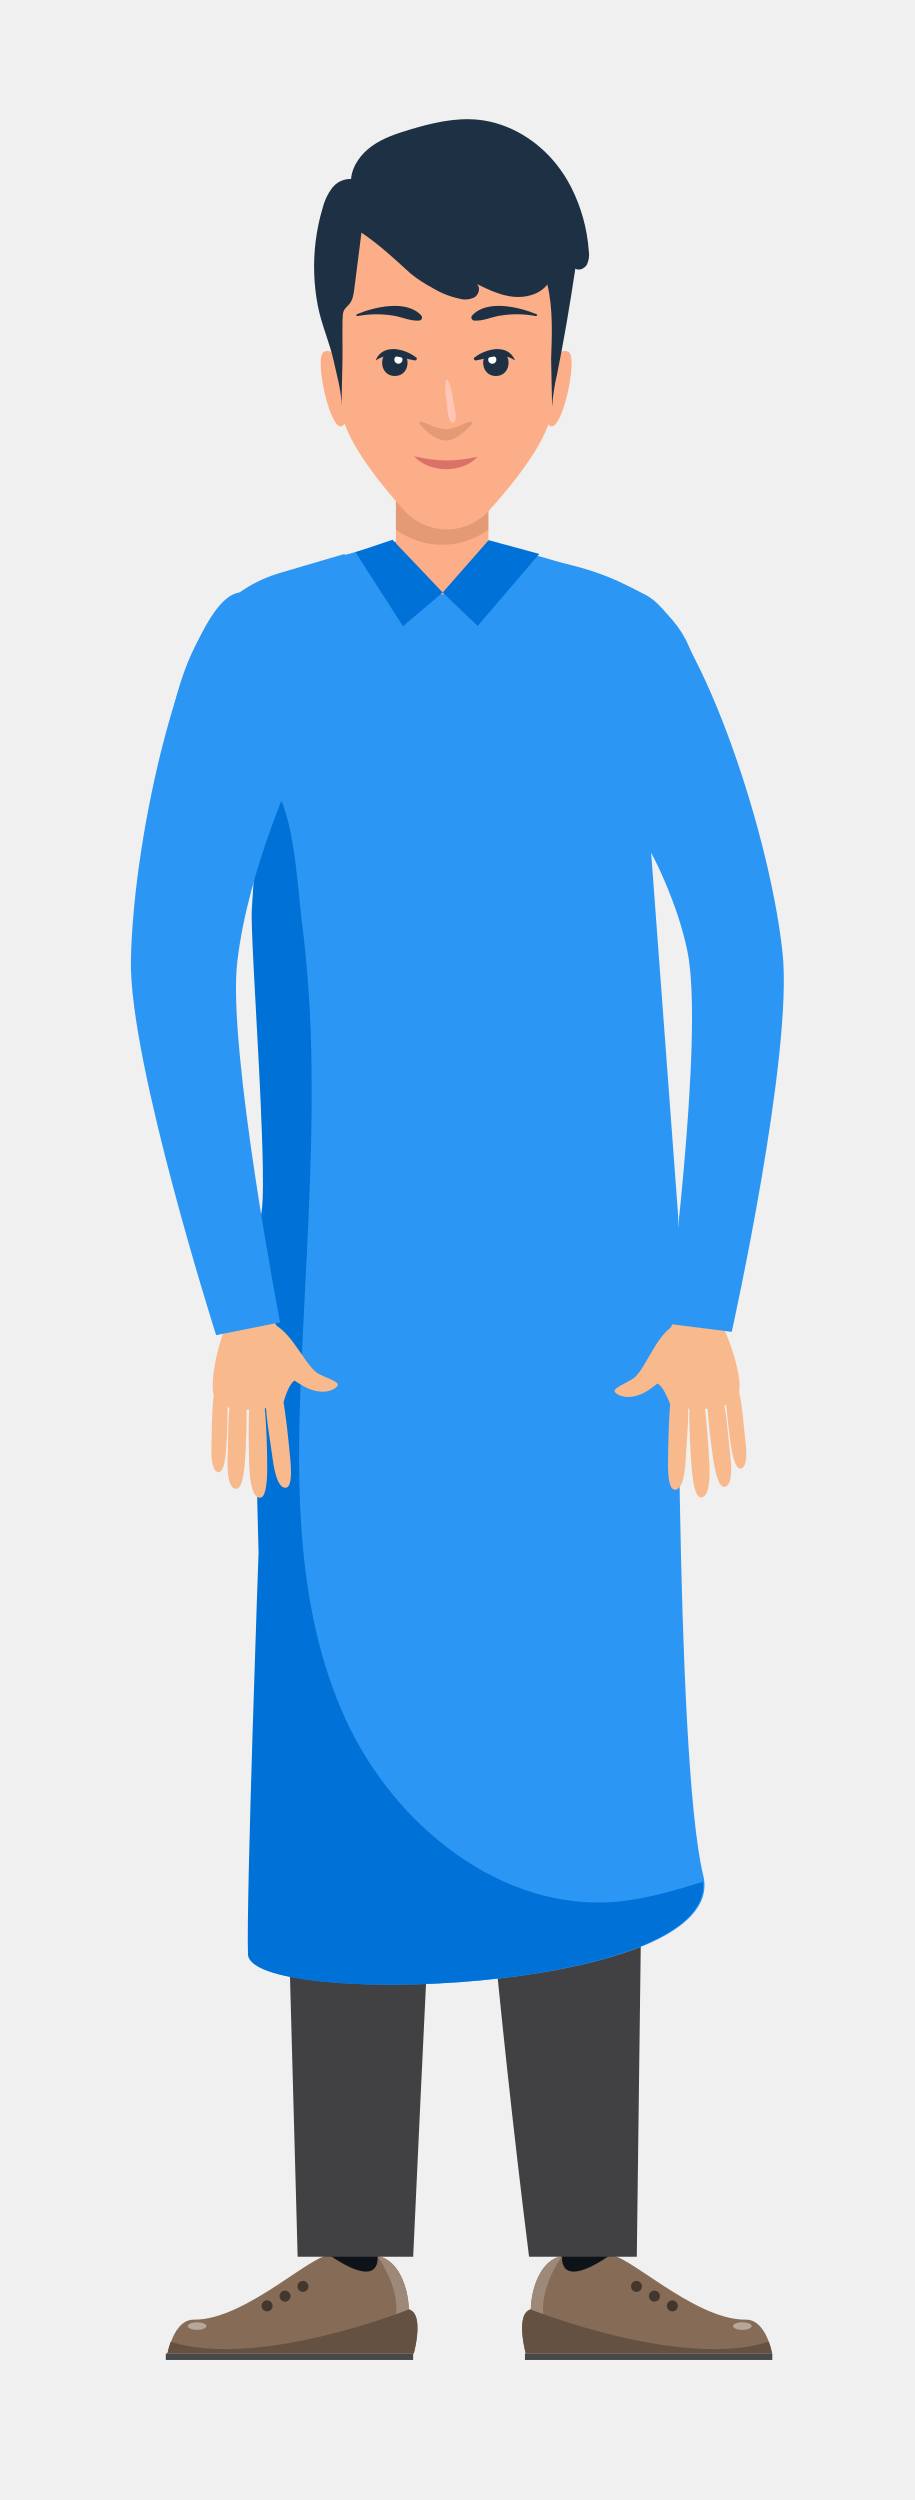
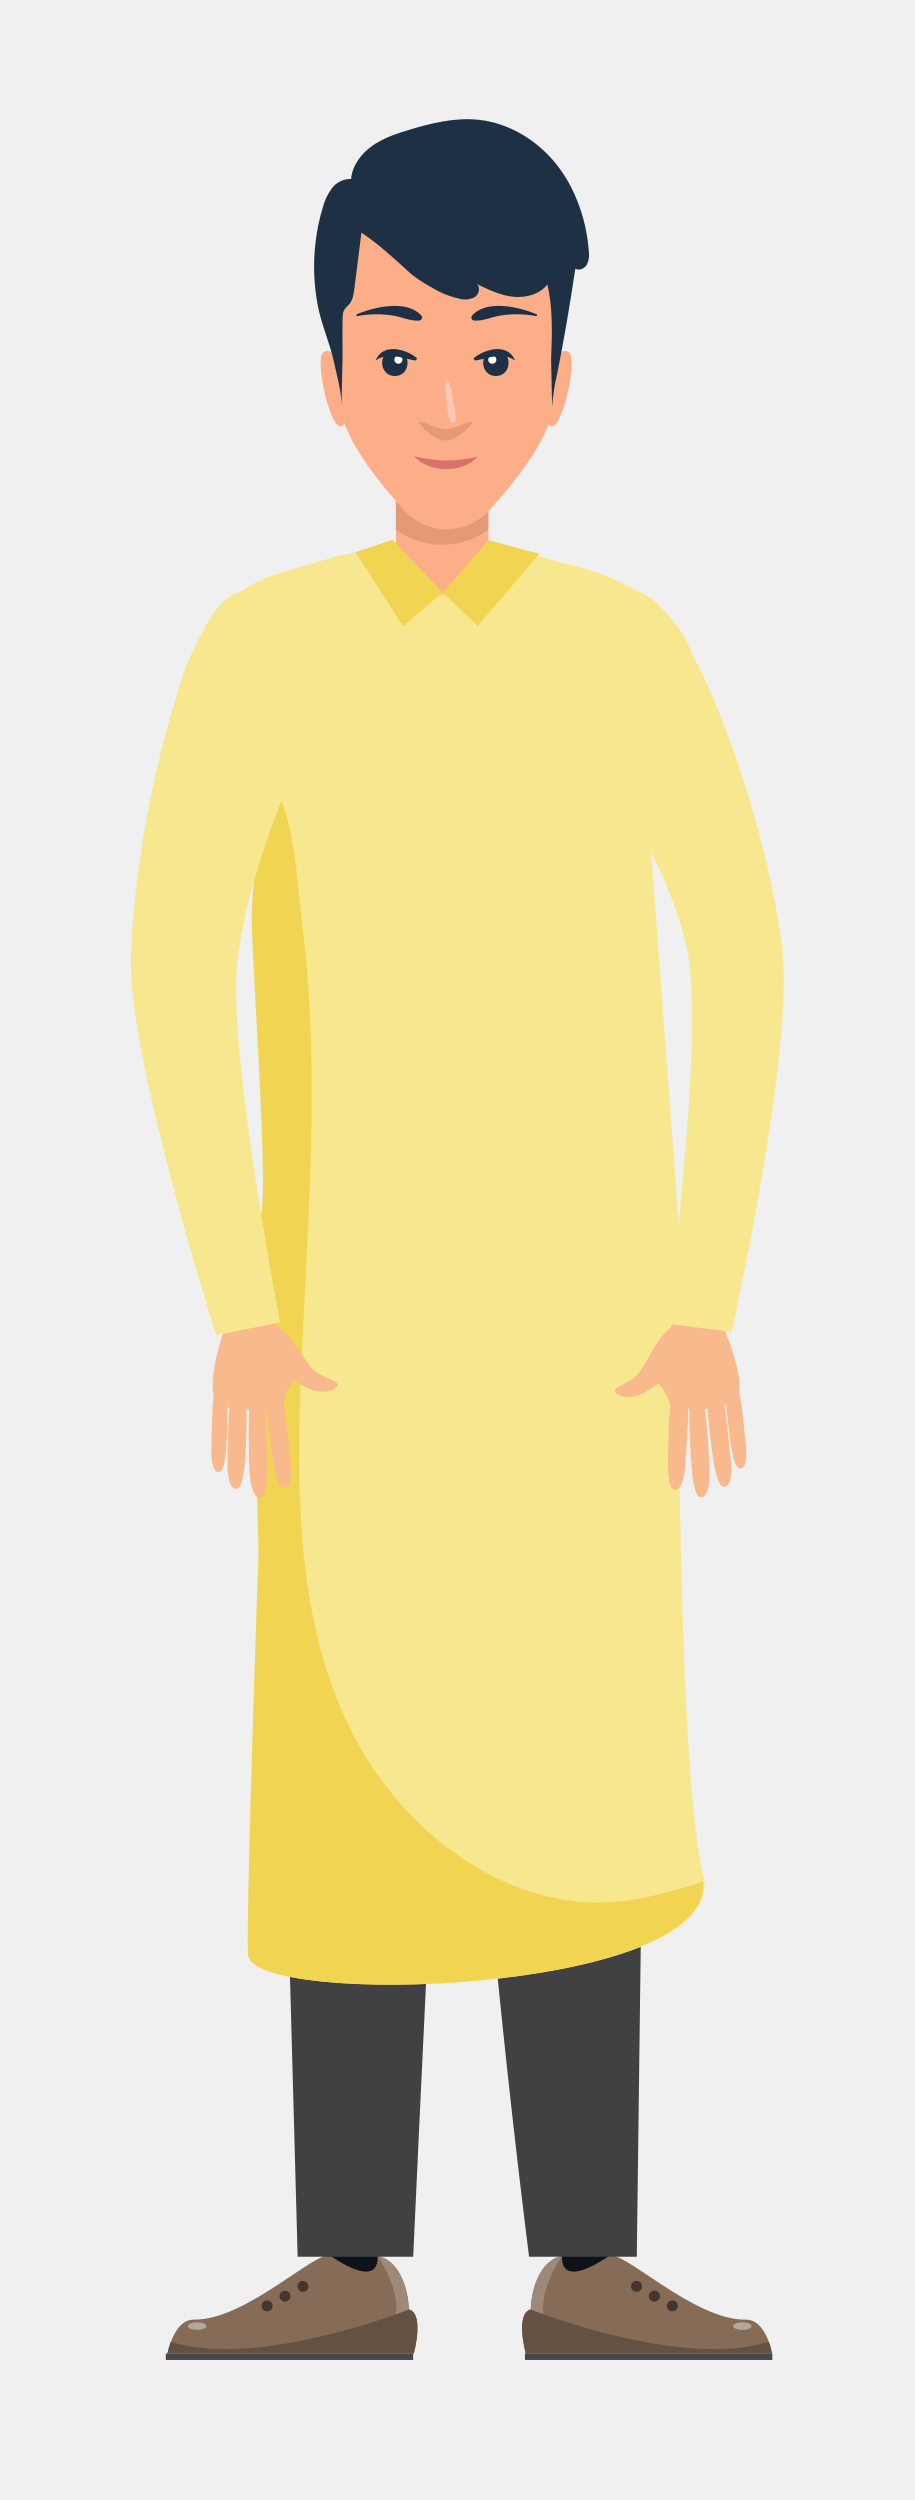
<svg xmlns="http://www.w3.org/2000/svg" viewBox="0 0 300.52 821.26">
  <defs>
-     <style>.cls-1{fill:#0e131a;}.cls-2{fill:#866c57;}.cls-3{fill:#9e8979;}.cls-4{fill:#474849;}.cls-5{fill:#655141;}.cls-6{fill:#43362c;}.cls-7{fill:#b6a79a;}.cls-8{fill:#414042;}.cls-9{fill:#2b96f4;}.cls-10{fill:#0071d6;}.cls-11{fill:#fcae88;}.cls-12{fill:#b06d4d;opacity:0.32;}.cls-13{fill:#f8ba8c;}.cls-14{fill:#1e3144;}.cls-15{fill:#fff;}.cls-16{fill:#db7269;}.cls-17{fill:#ffc5b6;}</style>
+     <style>.cls-1{fill:#0e131a;}.cls-2{fill:#866c57;}.cls-3{fill:#9e8979;}.cls-4{fill:#474849;}.cls-5{fill:#655141;}.cls-6{fill:#43362c;}.cls-7{fill:#b6a79a;}.cls-8{fill:#414042;}.cls-9{fill:#f7e88f;}.cls-10{fill:#f2d453;}.cls-11{fill:#fcae88;}.cls-12{fill:#b06d4d;opacity:0.32;}.cls-13{fill:#f8ba8c;}.cls-14{fill:#1e3144;}.cls-15{fill:#fff;}.cls-16{fill:#db7269;}.cls-17{fill:#ffc5b6;}</style>
  </defs>
  <g id="OBJECT">
    <g id="doctor">
      <polygon class="cls-1" points="201.35 756.89 202.73 723.68 184.85 723.68 183.47 756.89 201.35 756.89" />
      <path class="cls-2" d="M253.64,773.14H172.72s-1.88-6.78-.95-11.09c.35-1.68,1.14-3,2.62-3.37,0-5.28,2.5-16.13,10.28-17.52h0c0,.38-1.42,11.23,15.3,0,4.16-2.79,27.73,21.11,45.05,20.85,4-.06,6.35,4,7.54,7.26A24.47,24.47,0,0,1,253.64,773.14Z" />
      <path class="cls-3" d="M184.67,741.05c-.24.33-9.17,12.9-5.33,22.37a22.3,22.3,0,0,1-7.57-1.49c.35-1.67,1.14-3,2.62-3.36,0-5.29,2.5-16.13,10.28-17.52Z" />
      <rect class="cls-4" x="172.45" y="773.14" width="81.25" height="2.12" />
      <path class="cls-5" d="M253.64,773.14H172.72s-3.62-13.07,1.67-14.46c0,0,49.43,19.76,78.17,10.59A24.47,24.47,0,0,1,253.64,773.14Z" />
      <path class="cls-6" d="M210.9,751.09a1.81,1.81,0,1,1-1.8-1.81A1.8,1.8,0,0,1,210.9,751.09Z" />
      <path class="cls-6" d="M216.79,754.29a1.81,1.81,0,1,1-1.81-1.81A1.81,1.81,0,0,1,216.79,754.29Z" />
      <path class="cls-6" d="M222.68,757.49a1.81,1.81,0,1,1-1.81-1.81A1.81,1.81,0,0,1,222.68,757.49Z" />
      <path class="cls-7" d="M246.92,764.13c0,.68-1.37,1.24-3.06,1.24s-3.06-.56-3.06-1.24,1.37-1.24,3.06-1.24S246.92,763.44,246.92,764.13Z" />
      <polygon class="cls-1" points="107.26 756.89 105.88 723.68 123.75 723.68 125.14 756.89 107.26 756.89" />
      <path class="cls-2" d="M55,773.14h80.92s1.88-6.78,1-11.09c-.35-1.68-1.14-3-2.62-3.37,0-5.28-2.5-16.13-10.28-17.52h0c0,.38,1.42,11.23-15.3,0-4.16-2.79-27.73,21.11-45,20.85-4.05-.06-6.35,4-7.54,7.26A24.47,24.47,0,0,0,55,773.14Z" />
      <path class="cls-3" d="M123.94,741.05c.24.33,9.17,12.9,5.33,22.37a22.3,22.3,0,0,0,7.57-1.49c-.35-1.67-1.14-3-2.62-3.36,0-5.29-2.5-16.13-10.28-17.52Z" />
      <rect class="cls-4" x="54.47" y="773.14" width="81.25" height="2.12" />
      <path class="cls-5" d="M55,773.14h80.92s3.62-13.07-1.67-14.46c0,0-49.44,19.76-78.17,10.59A24.47,24.47,0,0,0,55,773.14Z" />
      <path class="cls-6" d="M97.71,751.09a1.81,1.81,0,1,0,1.8-1.81A1.8,1.8,0,0,0,97.71,751.09Z" />
      <path class="cls-6" d="M91.82,754.29a1.81,1.81,0,1,0,1.81-1.81A1.81,1.81,0,0,0,91.82,754.29Z" />
      <path class="cls-6" d="M85.93,757.49a1.81,1.81,0,1,0,1.81-1.81A1.81,1.81,0,0,0,85.93,757.49Z" />
      <path class="cls-7" d="M61.69,764.13c0,.68,1.37,1.24,3.06,1.24s3.06-.56,3.06-1.24-1.37-1.24-3.06-1.24S61.69,763.44,61.69,764.13Z" />
      <path class="cls-8" d="M88.3,395.16l9.48,346.19h37.95c6.67-146.07,14.2-288.06,14.2-288.06s2.47,117.23,23.87,288.06h35.39l4.4-346.19Z" />
    </g>
    <path class="cls-9" d="M214.27,401.62c-20.33,15.45-102.3,13.13-124.5-.92-7.44-16.23-3.22-140.79-3.22-140.79S69,204.54,74.1,198.79c10.32-11.69,70.69-24.22,70.69-24.22s64.23,14.18,71.26,24.22c3.41,4.88-5.71,50.08-3.15,98.89C215.62,349.35,218.48,383.84,214.27,401.62Z" />
    <path class="cls-9" d="M226.28,212.27c-10.56-24.7-49.52-28.67-49.52-28.67l-4.29-1.19L160.68,192,152,196.41h-6.21l-12.93-1.23H126.2L123,192l-9.9-10c-3.37,1-9.59,2.81-20.43,6-36.78,10.62-37.4,53-44.52,99.3-2,13.33,3.2,36.5,4.57,39.34,2.38,4.95,10.92,13.89,14.22,12.75,5.25-1.8,8.17-3.78,8.09-12.11-.07-8.67,2.52-17.74,3.32-25.53v0a258.21,258.21,0,0,1,6.75-38s-1.26,25.06-2,35,6.09,95.64,2.67,101.45S85.39,510,85.39,510s-4.09,114-3.48,132c.61,17.72,152.51,13.1,149.47-23.78A13.77,13.77,0,0,0,231,616c-9.49-38.91-8.2-216.23-8.2-216.23L213.9,280.08a121.7,121.7,0,0,1,13.66,33.59c1.47,6.22,2,15,2.11,24l.53-.11a23.14,23.14,0,0,1,6-.08c1.09-1,4.42-3.48,4.21-1.85s1.38,1.27,1.61,1.22c3.83-4.39,8.5-6,14.2-15.94C256,279,235.73,234.31,226.28,212.27Z" />
    <path class="cls-10" d="M81.46,642c-.61-18.08,3.48-132,3.48-132s-3-104.09.46-109.89S82,308.51,82.73,298.61s2-35,2-35a259.09,259.09,0,0,0-6.74,38c-.27-16.38,1.75-32,10-44.68,8.48,5.32,9.77,35,11.06,44.78a418.45,418.45,0,0,1,3.28,49c.45,33.41-2,66.76-3.42,100.13-1.62,38.47-1.44,78.43,14.42,113.52s51.49,64,89.82,60.32c9.51-.93,18.67-3.74,27.84-6.52C234,655.08,82.07,659.7,81.46,642Z" />
    <rect class="cls-11" x="130.06" y="158.47" width="30.38" height="36.74" />
    <path class="cls-12" d="M130.06,158.47V174a25.7,25.7,0,0,0,30.38,0V158.47Z" />
    <path class="cls-13" d="M242.71,457.72c2-7.12-8-33.05-14-32.9C223.7,425,215.66,445,216,454.5c1.94,1.09,3.37,4.92,4.16,6.78S240.73,464.85,242.71,457.72Z" />
    <path class="cls-13" d="M227.2,482c-.42-5.18-.89-13.32-.74-20.43a15.84,15.84,0,0,0,4.82-1c1,6.6,1.45,15,1.74,20,.41,7.33-.6,11.07-2.55,11.32C228.8,492.15,227.72,488.72,227.2,482Z" />
    <path class="cls-13" d="M234.28,479.24c-.72-4.83-1.69-12.44-2-19.1a19.81,19.81,0,0,0,5.11-1.38c1.43,6.14,1.89,14.29,2.47,19,.86,6.84.09,10.37-1.8,10.66C236.47,488.68,235.21,485.5,234.28,479.24Z" />
    <path class="cls-13" d="M240.08,474.59c-.62-4.12-1.45-10.62-1.69-16.3a16.34,16.34,0,0,0,4.37-1.18c1.22,5.25,1.6,12.19,2.11,16.22.73,5.84.07,8.85-1.54,9.1C242,482.65,240.87,479.94,240.08,474.59Z" />
    <path class="cls-13" d="M219.45,479.69c.09-4.88.14-14.33,1-20.94,1.62.14,4,1.6,5.53,1.26.39,6.3-.51,14.4-.71,19.16-.29,6.89-1.63,10.24-3.54,10.22C220.05,489.37,219.33,486,219.45,479.69Z" />
    <path class="cls-13" d="M208.27,452.64c3.82-3,7.17-13.75,12.93-17.1.88,1.38,5.28,8.1,6.49,9.12-4.78,4.13-10.37,9-14.27,11.74-5.66,3.94-10.28,2.42-11.41.89C201,456,206.34,454.18,208.27,452.64Z" />
    <path class="cls-9" d="M240.38,437.52l-21.3-2.69s12.52-94.52,6.72-122.45c-6.42-30.95-29.71-61.6-29.71-61.6s-1.28-61.71,15.19-55.65,41.09,74.7,45.78,117.74C260.68,346.08,240.38,437.52,240.38,437.52Z" />
    <path class="cls-13" d="M70.35,458.91c-2.54-7,5.26-33.6,11.29-33.93,5-.28,14.64,19.09,15.1,28.55-1.85,1.25-3,5.18-3.61,7.1S72.91,465.85,70.35,458.91Z" />
    <path class="cls-13" d="M87.78,481.88c0-5.2-.19-13.35-.91-20.42a16.13,16.13,0,0,1-4.9-.63c-.5,6.66-.23,15.06-.11,20.11.18,7.33,1.5,11,3.46,11.08C87,492.1,87.8,488.59,87.78,481.88Z" />
    <path class="cls-13" d="M80.5,479.67c.32-4.87.67-12.53.42-19.2a19.82,19.82,0,0,1-5.21-1c-.93,6.24-.72,14.39-.93,19.14-.3,6.89.75,10.35,2.65,10.49C79.07,489.26,80.07,486,80.5,479.67Z" />
    <path class="cls-13" d="M74.34,475.51c.28-4.16.58-10.7.37-16.39a16.42,16.42,0,0,1-4.46-.82c-.78,5.33-.61,12.28-.78,16.34-.26,5.88.64,8.83,2.26,8.95C73.13,483.69,74,480.9,74.34,475.51Z" />
    <path class="cls-13" d="M95.32,478.93c-.49-4.86-1.3-14.28-2.66-20.8-1.6.27-3.84,1.91-5.41,1.7.13,6.31,1.67,14.32,2.26,19,.84,6.84,2.45,10.08,4.35,9.9C95.5,488.61,95.94,485.23,95.32,478.93Z" />
    <path class="cls-13" d="M104.27,451.06c-4.06-2.72-8.26-13.13-14.28-16-.75,1.44-4.6,8.5-5.72,9.61,5.09,3.73,11.07,8.16,15.17,10.55,6,3.47,10.44,1.59,11.45,0C111.76,453.79,106.32,452.44,104.27,451.06Z" />
    <path class="cls-9" d="M71,438.61l21-4.22s-17.32-90-14.07-118.28c3.59-31.3,19.75-65.33,19.75-65.33s-5.1-62.78-21-55.56S43.81,272.34,43,315.57C42.43,348.93,71,438.61,71,438.61Z" />
    <polygon class="cls-10" points="145.42 194.64 132.37 205.74 116.79 181.4 128.95 177.32 145.42 194.64" />
    <polygon class="cls-10" points="145.42 194.64 156.91 205.63 177.14 181.97 160.51 177.45 145.42 194.64" />
    <path class="cls-11" d="M180.65,120.14s2.78-6.32,6.12-4.53-2.38,27.64-6.31,24.16S180.65,120.14,180.65,120.14Z" />
    <path class="cls-11" d="M112.47,120.14s-2.78-6.32-6.12-4.53,2.39,27.64,6.32,24.16S112.47,120.14,112.47,120.14Z" />
    <path class="cls-11" d="M146.75,173.94h0a19.05,19.05,0,0,1-14.13-6.43c-7.83-8.68-20.44-24.16-20.44-33.82L110,96.44c0-20.38,17.62-33.37,36.71-33.37h0c11.83,0,23.09,4.89,29.95,13.46a30.93,30.93,0,0,1,6.76,19.66l-2.14,37.5c0,9.66-12.62,25.14-20.45,33.82A19,19,0,0,1,146.75,173.94Z" />
    <path class="cls-14" d="M187.67,61.58a45.23,45.23,0,0,0-4.75-7.43c-6.3-8-15.66-13.77-25.8-14.81-7.69-.78-15.39,1.09-22.79,3.32-4.23,1.28-8.5,2.72-12.1,5.28s-6.51,6.45-6.91,10.85a7.59,7.59,0,0,0-6.25,3A18.23,18.23,0,0,0,106,68.29a66.66,66.66,0,0,0-2.29,10.85,68,68,0,0,0,.68,21.25c1.22,6.35,3.88,12,5.27,18.36,1,4.7,2.62,10,2.52,14.85,0,0,.33-15.72.33-15.74.07-3.42-.07-6.84,0-10.26a37.8,37.8,0,0,1,.13-4.39c.2-1.56,1-2.09,2-3.19,1.24-1.35,1.52-3.29,1.75-5.11q1.17-9.24,2.35-18.5c5.91,4,11,8.76,16.24,13.54a44.2,44.2,0,0,0,7,4.58,28.5,28.5,0,0,0,9,3.6,6.79,6.79,0,0,0,4.93-.49c1.43-.92,2-3.2.76-4.33,3.77,1.84,7.64,3.7,11.81,4.16s8.77-.73,11.33-4c1.87,7.79,1.54,16.45,1.23,24.44l.33,15.74A65.06,65.06,0,0,1,183,122.94c2.32-11.54,4.25-23,6-34.69,1.3.8,3.1-.06,3.84-1.39a7.85,7.85,0,0,0,.58-4.46A55.24,55.24,0,0,0,187.67,61.58Z" />
    <path class="cls-12" d="M151.43,139.7a21.64,21.64,0,0,1-5,1.39,21.62,21.62,0,0,1-5-1.39c-2.06-1-3.83-1.5-3.78-.87s4.76,5.88,8.78,5.88,8.74-5.25,8.78-5.88S153.49,138.73,151.43,139.7Z" />
    <path class="cls-14" d="M129.71,123.51c5.56,0,5.57-8.65,0-8.65s-5.57,8.65,0,8.65Z" />
    <path class="cls-15" d="M132.21,118.16a1.33,1.33,0,1,1-1.33-1.34A1.33,1.33,0,0,1,132.21,118.16Z" />
    <path class="cls-14" d="M123.55,118.34c4.12-2.85,8.35-.67,12.68.06.48.08,1-.54.54-.92-3.76-3-11-4.7-13.31.77,0,0,0,.13.09.09Z" />
    <path class="cls-14" d="M162.89,123.51c-5.56,0-5.57-8.65,0-8.65s5.57,8.65,0,8.65Z" />
    <path class="cls-15" d="M160.38,118.16a1.34,1.34,0,1,0,1.33-1.34A1.34,1.34,0,0,0,160.38,118.16Z" />
    <path class="cls-14" d="M169.13,118.25c-2.34-5.47-9.55-3.75-13.31-.77-.48.38.06,1,.54.92,4.33-.73,8.57-2.91,12.68-.06.06,0,.11,0,.09-.09Z" />
    <path class="cls-14" d="M117.42,103.84a34,34,0,0,1,11.81-.15c2.81.44,5.6,1.84,8.42,1.62a1,1,0,0,0,.7-1.71c-4.84-5.3-15.45-2.73-21.1-.39a.33.33,0,0,0,.17.63Z" />
    <path class="cls-14" d="M176.25,103.21c-5.66-2.35-16.26-4.91-21.11.39a1,1,0,0,0,.71,1.71c2.79.22,5.63-1.19,8.41-1.62a33.7,33.7,0,0,1,11.81.15.33.33,0,0,0,.18-.63Z" />
    <path class="cls-16" d="M136,149.86c1.87.43,3.59.81,5.31,1a38.64,38.64,0,0,0,5.12.4,36.94,36.94,0,0,0,5.13-.29c1.73-.2,3.46-.54,5.34-.92a12.11,12.11,0,0,1-4.79,3.12,16.19,16.19,0,0,1-11.39-.13A12.15,12.15,0,0,1,136,149.86Z" />
    <path class="cls-17" d="M146.54,124.82c-.56,2.56-.14,5,.21,7.57.27,2,.19,4.44,1.37,6.12a.77.77,0,0,0,1.4-.18c.57-2-.23-4.25-.57-6.24-.42-2.55-.68-5-1.88-7.34a.29.29,0,0,0-.53.07Z" />
  </g>
</svg>
